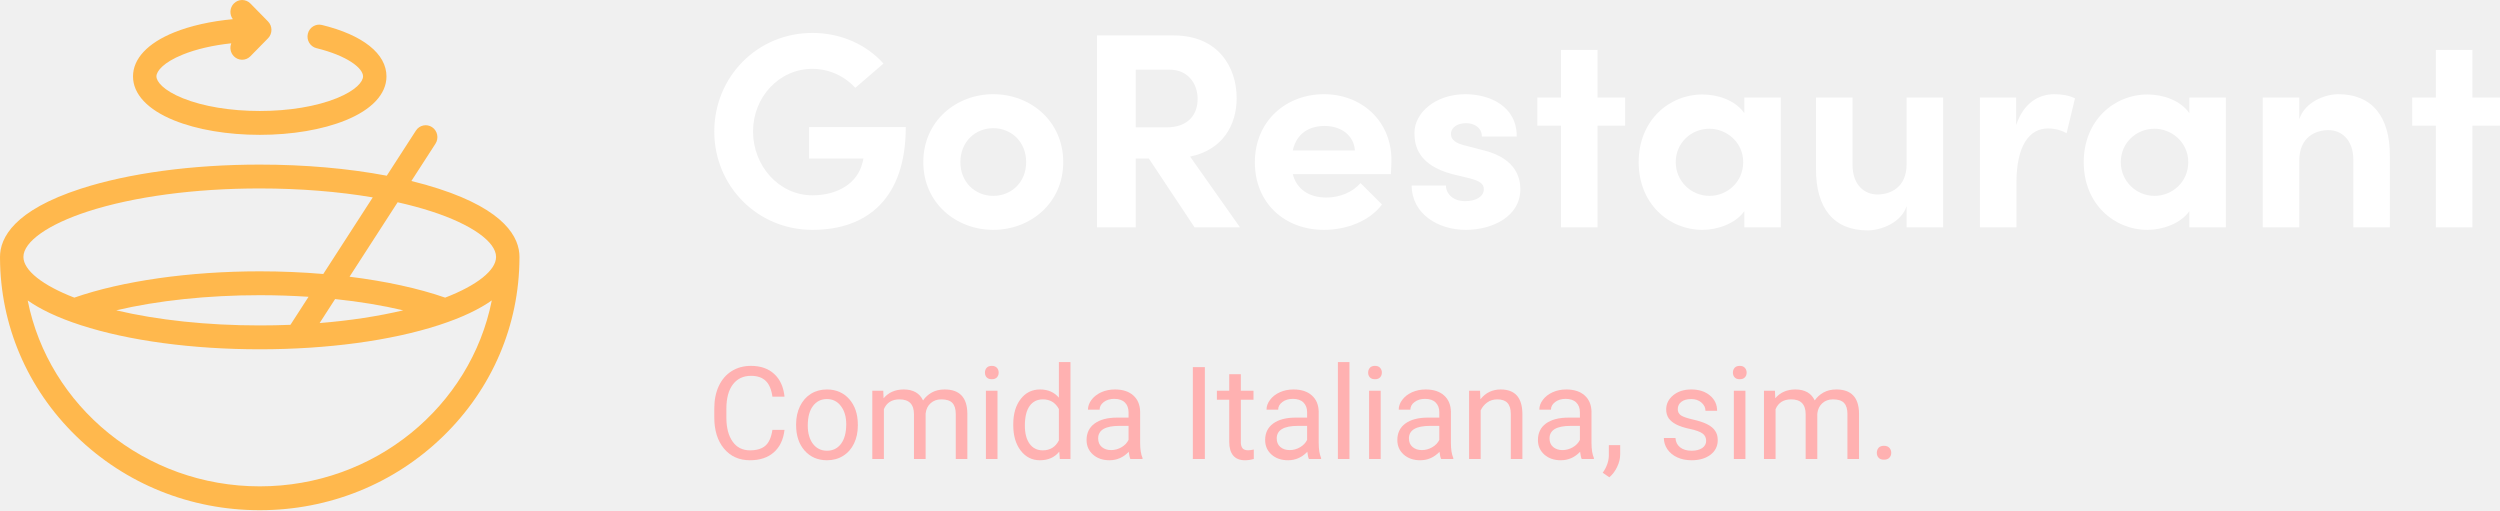
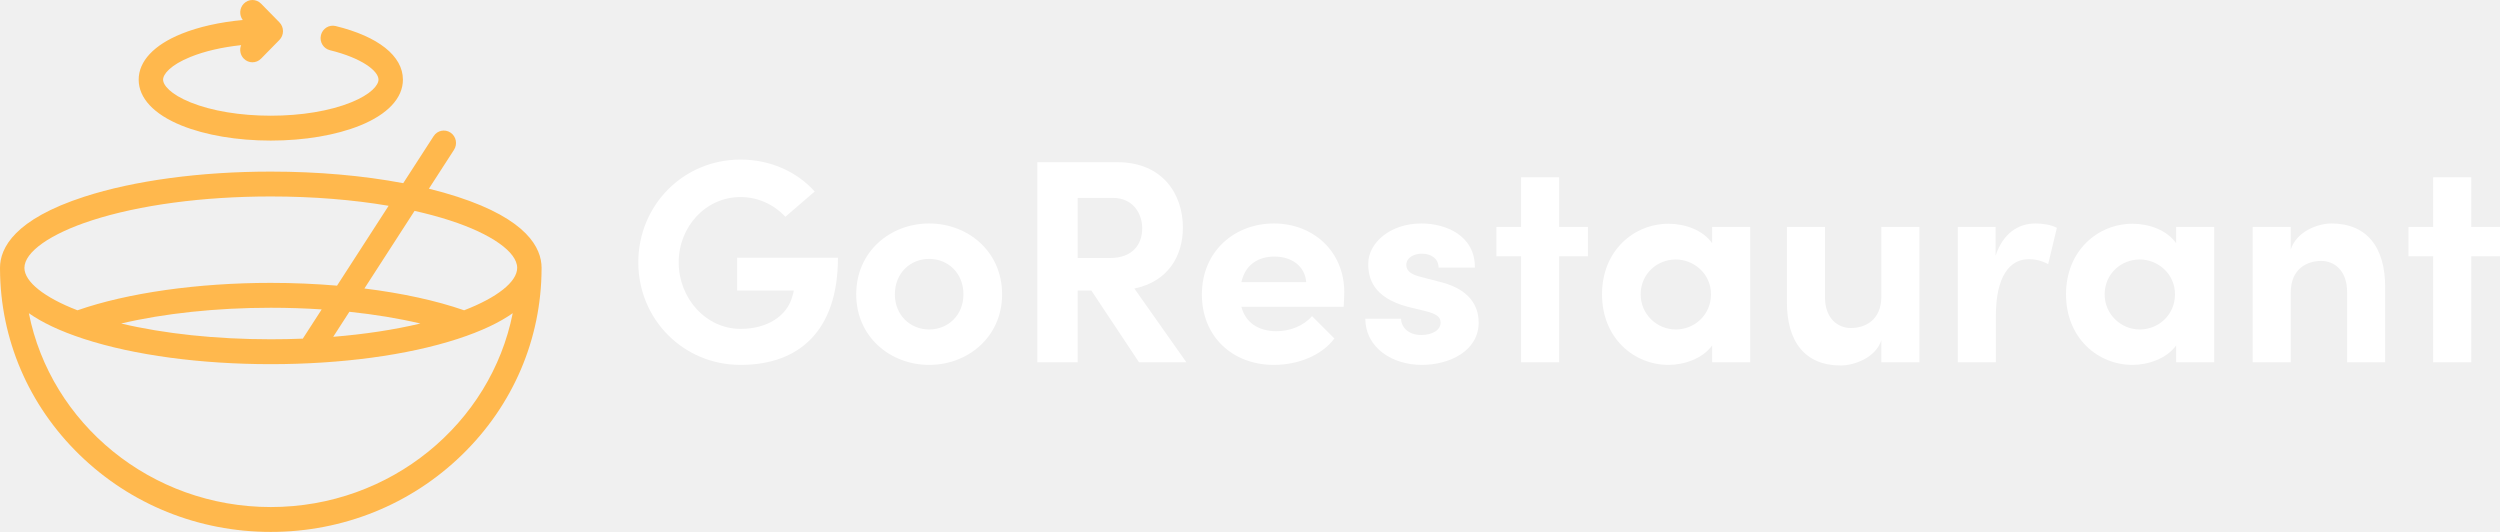
- <svg xmlns="http://www.w3.org/2000/svg" width="196" height="40" viewBox="0 0 196 40" fill="none">
-   <path d="M63.692 18.021C68.019 18.021 71.013 15.531 71.013 9.962H63.43V12.43H67.691C67.67 12.561 67.648 12.692 67.604 12.801C67.211 14.374 65.659 15.313 63.692 15.313C61.07 15.313 59.038 12.998 59.038 10.312C59.038 7.625 61.07 5.398 63.692 5.398C65.004 5.398 66.205 5.966 67.058 6.883L69.265 4.983C67.954 3.52 65.965 2.581 63.692 2.581C59.365 2.581 56 6.031 56 10.312C56 14.57 59.365 18.021 63.692 18.021Z" fill="white" />
-   <path d="M77.872 18.021C80.779 18.021 83.358 15.924 83.358 12.714C83.358 9.482 80.779 7.385 77.872 7.385C74.966 7.385 72.387 9.482 72.387 12.714C72.387 15.924 74.966 18.021 77.872 18.021ZM77.872 15.356C76.452 15.356 75.294 14.286 75.294 12.714C75.294 11.12 76.452 10.05 77.872 10.05C79.293 10.05 80.451 11.12 80.451 12.714C80.451 14.286 79.293 15.356 77.872 15.356Z" fill="white" />
-   <path d="M93.654 17.824H97.216L93.304 12.277C95.839 11.753 96.954 9.831 96.954 7.691C96.954 5.223 95.468 2.777 92.015 2.777H86.005V17.824H89.043V12.43H90.07L93.654 17.824ZM89.043 5.463H91.709C93.13 5.463 93.894 6.555 93.894 7.756C93.894 8.958 93.173 9.984 91.469 9.984H89.043V5.463Z" fill="white" />
-   <path d="M109.089 12.561C109.089 9.438 106.707 7.385 103.801 7.385C100.872 7.385 98.381 9.438 98.381 12.736C98.381 15.88 100.676 18.021 103.801 18.021C105.593 18.021 107.384 17.322 108.346 16.033L106.663 14.352C106.051 15.072 105.024 15.487 103.997 15.487C102.621 15.487 101.659 14.832 101.353 13.653H109.045C109.067 13.194 109.089 12.845 109.089 12.561ZM101.353 11.797C101.659 10.421 102.686 9.875 103.844 9.875C105.134 9.875 106.139 10.595 106.226 11.797H101.353Z" fill="white" />
-   <path d="M114.912 18.021C117.01 18.021 119.196 16.973 119.196 14.832C119.196 14.002 118.89 12.474 116.442 11.819L114.759 11.382C114.191 11.229 113.754 10.989 113.754 10.508C113.754 9.984 114.279 9.656 114.934 9.656C115.612 9.656 116.18 10.028 116.18 10.705H118.911C118.933 8.302 116.748 7.385 114.89 7.385C112.53 7.385 110.891 8.848 110.891 10.421C110.891 11.491 111.241 12.954 113.863 13.653L115.218 13.98C115.983 14.177 116.333 14.396 116.333 14.832C116.333 15.422 115.699 15.771 114.869 15.771C113.863 15.771 113.361 15.138 113.361 14.548H110.673C110.695 16.798 112.771 18.021 114.912 18.021Z" fill="white" />
-   <path d="M127.41 7.647H125.247V3.913H122.384V7.647H120.527V9.853H122.384V17.824H125.247V9.853H127.41V7.647Z" fill="white" />
-   <path d="M136.754 7.647V8.87C136.033 7.844 134.656 7.407 133.476 7.407C130.854 7.407 128.472 9.438 128.472 12.714C128.472 15.99 130.854 18.021 133.476 18.021C134.612 18.021 136.033 17.562 136.754 16.558V17.824H139.617V7.647H136.754ZM134.022 15.356C132.58 15.356 131.378 14.199 131.378 12.714C131.378 11.207 132.58 10.093 134.022 10.093C135.355 10.093 136.667 11.142 136.667 12.714C136.667 14.264 135.421 15.356 134.022 15.356Z" fill="white" />
-   <path d="M149.478 7.647V12.867C149.478 14.701 148.211 15.247 147.184 15.247C146.2 15.247 145.239 14.527 145.239 12.932V7.647H142.376V13.238C142.354 16.296 143.753 18.064 146.419 18.064C147.424 18.064 149.041 17.497 149.478 16.164V17.824H152.341V7.647H149.478Z" fill="white" />
-   <path d="M161.061 7.385C159.793 7.385 158.635 8.106 158.067 9.809V7.647H155.226V17.824H158.089V14.33C158.089 11.425 159.094 10.071 160.558 10.071C160.908 10.071 161.411 10.115 162.022 10.443L162.678 7.713C162.219 7.473 161.607 7.385 161.061 7.385Z" fill="white" />
-   <path d="M171.646 7.647V8.87C170.925 7.844 169.548 7.407 168.368 7.407C165.746 7.407 163.364 9.438 163.364 12.714C163.364 15.99 165.746 18.021 168.368 18.021C169.505 18.021 170.925 17.562 171.646 16.558V17.824H174.509V7.647H171.646ZM168.915 15.356C167.472 15.356 166.27 14.199 166.27 12.714C166.27 11.207 167.472 10.093 168.915 10.093C170.248 10.093 171.559 11.142 171.559 12.714C171.559 14.264 170.313 15.356 168.915 15.356Z" fill="white" />
-   <path d="M183.322 7.385C182.316 7.385 180.699 7.975 180.262 9.351V7.647H177.399V17.824H180.262V12.605C180.262 10.748 181.53 10.202 182.557 10.202C183.54 10.202 184.502 10.923 184.502 12.539V17.824H187.364V12.233C187.386 9.176 185.988 7.385 183.322 7.385Z" fill="white" />
-   <path d="M196 7.647H193.837V3.913H190.974V7.647H189.116V9.853H190.974V17.824H193.837V9.853H196V7.647Z" fill="white" />
-   <path d="M61.506 33.7C61.418 34.461 61.138 35.05 60.666 35.465C60.198 35.878 59.574 36.084 58.795 36.084C57.95 36.084 57.272 35.779 56.761 35.169C56.254 34.559 56 33.742 56 32.72V32.028C56 31.358 56.118 30.77 56.354 30.262C56.593 29.754 56.93 29.365 57.366 29.094C57.801 28.821 58.305 28.684 58.879 28.684C59.638 28.684 60.247 28.898 60.706 29.327C61.164 29.752 61.431 30.343 61.506 31.098H60.558C60.477 30.524 60.298 30.108 60.023 29.851C59.751 29.594 59.37 29.465 58.879 29.465C58.276 29.465 57.803 29.689 57.459 30.138C57.118 30.587 56.948 31.225 56.948 32.052V32.75C56.948 33.531 57.11 34.153 57.434 34.615C57.758 35.076 58.212 35.307 58.795 35.307C59.319 35.307 59.72 35.188 59.998 34.951C60.28 34.71 60.467 34.293 60.558 33.7H61.506Z" fill="#FFB1B1" />
-   <path d="M62.415 33.259C62.415 32.735 62.517 32.263 62.72 31.845C62.926 31.426 63.211 31.103 63.574 30.875C63.941 30.648 64.359 30.534 64.827 30.534C65.551 30.534 66.135 30.786 66.581 31.291C67.029 31.795 67.254 32.466 67.254 33.304V33.368C67.254 33.889 67.154 34.357 66.954 34.773C66.757 35.185 66.474 35.507 66.104 35.737C65.737 35.968 65.315 36.084 64.837 36.084C64.116 36.084 63.532 35.831 63.083 35.327C62.638 34.822 62.415 34.154 62.415 33.324V33.259ZM63.329 33.368C63.329 33.962 63.465 34.438 63.736 34.798C64.012 35.157 64.378 35.337 64.837 35.337C65.299 35.337 65.665 35.155 65.937 34.793C66.209 34.427 66.345 33.916 66.345 33.259C66.345 32.672 66.206 32.197 65.927 31.835C65.652 31.469 65.285 31.286 64.827 31.286C64.378 31.286 64.016 31.465 63.741 31.825C63.466 32.184 63.329 32.699 63.329 33.368Z" fill="#FFB1B1" />
-   <path d="M69.248 30.633L69.272 31.226C69.662 30.765 70.188 30.534 70.849 30.534C71.593 30.534 72.098 30.821 72.367 31.394C72.544 31.137 72.773 30.929 73.055 30.771C73.34 30.613 73.675 30.534 74.062 30.534C75.227 30.534 75.82 31.155 75.84 32.399V35.985H74.931V32.453C74.931 32.07 74.844 31.785 74.671 31.597C74.497 31.406 74.206 31.31 73.796 31.31C73.459 31.31 73.179 31.413 72.956 31.617C72.734 31.818 72.604 32.09 72.568 32.433V35.985H71.655V32.478C71.655 31.7 71.276 31.31 70.52 31.31C69.924 31.31 69.516 31.566 69.297 32.077V35.985H68.388V30.633H69.248Z" fill="#FFB1B1" />
-   <path d="M78.203 35.985H77.294V30.633H78.203V35.985ZM77.22 29.213C77.22 29.065 77.264 28.939 77.353 28.837C77.444 28.735 77.579 28.684 77.755 28.684C77.932 28.684 78.067 28.735 78.158 28.837C78.25 28.939 78.296 29.065 78.296 29.213C78.296 29.361 78.25 29.485 78.158 29.584C78.067 29.683 77.932 29.732 77.755 29.732C77.579 29.732 77.444 29.683 77.353 29.584C77.264 29.485 77.22 29.361 77.22 29.213Z" fill="#FFB1B1" />
-   <path d="M79.44 33.264C79.44 32.443 79.633 31.784 80.02 31.286C80.406 30.784 80.912 30.534 81.538 30.534C82.16 30.534 82.653 30.748 83.016 31.177V28.387H83.925V35.985H83.09L83.046 35.411C82.682 35.859 82.176 36.084 81.528 36.084C80.912 36.084 80.41 35.83 80.02 35.322C79.633 34.814 79.44 34.151 79.44 33.333V33.264ZM80.349 33.368C80.349 33.975 80.474 34.45 80.722 34.793C80.971 35.136 81.315 35.307 81.754 35.307C82.33 35.307 82.751 35.047 83.016 34.526V32.067C82.745 31.563 82.327 31.31 81.764 31.31C81.318 31.31 80.971 31.483 80.722 31.83C80.474 32.176 80.349 32.689 80.349 33.368Z" fill="#FFB1B1" />
-   <path d="M88.621 35.985C88.569 35.879 88.526 35.691 88.493 35.421C88.071 35.863 87.567 36.084 86.98 36.084C86.456 36.084 86.026 35.935 85.688 35.639C85.354 35.338 85.187 34.959 85.187 34.501C85.187 33.944 85.397 33.511 85.816 33.205C86.239 32.895 86.831 32.74 87.594 32.74H88.478V32.319C88.478 32 88.383 31.746 88.194 31.558C88.004 31.366 87.724 31.271 87.354 31.271C87.029 31.271 86.758 31.353 86.538 31.518C86.319 31.683 86.209 31.883 86.209 32.117H85.296C85.296 31.849 85.389 31.592 85.575 31.345C85.765 31.094 86.021 30.896 86.342 30.751C86.666 30.606 87.021 30.534 87.408 30.534C88.02 30.534 88.5 30.689 88.847 30.999C89.194 31.305 89.374 31.729 89.387 32.27V34.733C89.387 35.225 89.449 35.615 89.574 35.906V35.985H88.621ZM87.113 35.287C87.398 35.287 87.668 35.213 87.923 35.065C88.179 34.916 88.364 34.723 88.478 34.486V33.388H87.766C86.653 33.388 86.096 33.716 86.096 34.372C86.096 34.659 86.191 34.883 86.381 35.045C86.571 35.206 86.815 35.287 87.113 35.287Z" fill="#FFB1B1" />
-   <path d="M94.461 35.985H93.518V28.783H94.461V35.985Z" fill="#FFB1B1" />
-   <path d="M97.281 29.337V30.633H98.273V31.34H97.281V34.659C97.281 34.873 97.325 35.035 97.413 35.144C97.502 35.249 97.653 35.302 97.865 35.302C97.97 35.302 98.114 35.282 98.298 35.243V35.985C98.059 36.051 97.826 36.084 97.6 36.084C97.194 36.084 96.888 35.96 96.682 35.713C96.475 35.465 96.372 35.114 96.372 34.659V31.34H95.404V30.633H96.372V29.337H97.281Z" fill="#FFB1B1" />
-   <path d="M102.62 35.985C102.568 35.879 102.525 35.691 102.493 35.421C102.07 35.863 101.566 36.084 100.98 36.084C100.456 36.084 100.025 35.935 99.688 35.639C99.354 35.338 99.187 34.959 99.187 34.501C99.187 33.944 99.396 33.511 99.816 33.205C100.238 32.895 100.831 32.74 101.594 32.74H102.478V32.319C102.478 32 102.383 31.746 102.193 31.558C102.003 31.366 101.723 31.271 101.353 31.271C101.029 31.271 100.757 31.353 100.538 31.518C100.318 31.683 100.208 31.883 100.208 32.117H99.295C99.295 31.849 99.388 31.592 99.575 31.345C99.765 31.094 100.02 30.896 100.341 30.751C100.665 30.606 101.021 30.534 101.407 30.534C102.019 30.534 102.499 30.689 102.846 30.999C103.193 31.305 103.373 31.729 103.387 32.27V34.733C103.387 35.225 103.449 35.615 103.573 35.906V35.985H102.62ZM101.112 35.287C101.397 35.287 101.667 35.213 101.923 35.065C102.178 34.916 102.363 34.723 102.478 34.486V33.388H101.766C100.652 33.388 100.095 33.716 100.095 34.372C100.095 34.659 100.19 34.883 100.38 35.045C100.57 35.206 100.814 35.287 101.112 35.287Z" fill="#FFB1B1" />
-   <path d="M105.798 35.985H104.89V28.387H105.798V35.985Z" fill="#FFB1B1" />
-   <path d="M108.245 35.985H107.336V30.633H108.245V35.985ZM107.262 29.213C107.262 29.065 107.306 28.939 107.395 28.837C107.486 28.735 107.621 28.684 107.798 28.684C107.974 28.684 108.109 28.735 108.2 28.837C108.292 28.939 108.338 29.065 108.338 29.213C108.338 29.361 108.292 29.485 108.2 29.584C108.109 29.683 107.974 29.732 107.798 29.732C107.621 29.732 107.486 29.683 107.395 29.584C107.306 29.485 107.262 29.361 107.262 29.213Z" fill="#FFB1B1" />
-   <path d="M112.985 35.985C112.932 35.879 112.89 35.691 112.857 35.421C112.434 35.863 111.93 36.084 111.344 36.084C110.82 36.084 110.389 35.935 110.052 35.639C109.718 35.338 109.551 34.959 109.551 34.501C109.551 33.944 109.761 33.511 110.18 33.205C110.602 32.895 111.195 32.74 111.958 32.74H112.842V32.319C112.842 32 112.747 31.746 112.557 31.558C112.367 31.366 112.087 31.271 111.717 31.271C111.393 31.271 111.121 31.353 110.902 31.518C110.683 31.683 110.573 31.883 110.573 32.117H109.659C109.659 31.849 109.753 31.592 109.939 31.345C110.129 31.094 110.385 30.896 110.705 30.751C111.03 30.606 111.385 30.534 111.771 30.534C112.384 30.534 112.863 30.689 113.211 30.999C113.558 31.305 113.738 31.729 113.751 32.27V34.733C113.751 35.225 113.813 35.615 113.938 35.906V35.985H112.985ZM111.477 35.287C111.762 35.287 112.032 35.213 112.287 35.065C112.543 34.916 112.728 34.723 112.842 34.486V33.388H112.13C111.017 33.388 110.46 33.716 110.46 34.372C110.46 34.659 110.555 34.883 110.745 35.045C110.935 35.206 111.179 35.287 111.477 35.287Z" fill="#FFB1B1" />
-   <path d="M116.035 30.633L116.064 31.305C116.471 30.791 117.001 30.534 117.656 30.534C118.779 30.534 119.346 31.172 119.356 32.448V35.985H118.447V32.443C118.444 32.057 118.355 31.772 118.182 31.587C118.011 31.403 117.744 31.31 117.381 31.31C117.086 31.31 116.827 31.39 116.605 31.548C116.382 31.706 116.209 31.914 116.084 32.171V35.985H115.175V30.633H116.035Z" fill="#FFB1B1" />
-   <path d="M124.007 35.985C123.955 35.879 123.912 35.691 123.88 35.421C123.457 35.863 122.953 36.084 122.367 36.084C121.843 36.084 121.412 35.935 121.075 35.639C120.741 35.338 120.574 34.959 120.574 34.501C120.574 33.944 120.783 33.511 121.202 33.205C121.625 32.895 122.218 32.74 122.981 32.74H123.865V32.319C123.865 32 123.77 31.746 123.58 31.558C123.39 31.366 123.11 31.271 122.74 31.271C122.416 31.271 122.144 31.353 121.925 31.518C121.705 31.683 121.595 31.883 121.595 32.117H120.682C120.682 31.849 120.775 31.592 120.962 31.345C121.152 31.094 121.407 30.896 121.728 30.751C122.052 30.606 122.408 30.534 122.794 30.534C123.406 30.534 123.886 30.689 124.233 30.999C124.58 31.305 124.76 31.729 124.774 32.27V34.733C124.774 35.225 124.836 35.615 124.96 35.906V35.985H124.007ZM122.499 35.287C122.784 35.287 123.054 35.213 123.31 35.065C123.565 34.916 123.75 34.723 123.865 34.486V33.388H123.153C122.039 33.388 121.482 33.716 121.482 34.372C121.482 34.659 121.577 34.883 121.767 35.045C121.957 35.206 122.201 35.287 122.499 35.287Z" fill="#FFB1B1" />
-   <path d="M126.169 37.419L125.653 37.063C125.961 36.631 126.121 36.186 126.134 35.727V34.901H127.023V35.619C127.023 35.952 126.941 36.285 126.778 36.618C126.617 36.951 126.414 37.218 126.169 37.419Z" fill="#FFB1B1" />
-   <path d="M133.763 34.565C133.763 34.318 133.669 34.127 133.483 33.991C133.299 33.853 132.977 33.734 132.515 33.635C132.056 33.536 131.691 33.417 131.42 33.279C131.151 33.141 130.951 32.976 130.82 32.784C130.693 32.593 130.629 32.366 130.629 32.102C130.629 31.663 130.812 31.292 131.179 30.989C131.549 30.685 132.02 30.534 132.594 30.534C133.196 30.534 133.684 30.69 134.057 31.004C134.434 31.317 134.622 31.718 134.622 32.206H133.709C133.709 31.955 133.602 31.739 133.389 31.558C133.18 31.376 132.914 31.286 132.594 31.286C132.263 31.286 132.004 31.358 131.817 31.503C131.631 31.648 131.537 31.838 131.537 32.072C131.537 32.293 131.624 32.46 131.798 32.572C131.971 32.684 132.284 32.791 132.736 32.893C133.191 32.995 133.56 33.117 133.841 33.259C134.123 33.401 134.331 33.572 134.465 33.774C134.603 33.971 134.671 34.214 134.671 34.501C134.671 34.979 134.481 35.363 134.102 35.653C133.722 35.94 133.229 36.084 132.623 36.084C132.197 36.084 131.821 36.008 131.493 35.856C131.166 35.704 130.909 35.493 130.722 35.223C130.539 34.949 130.447 34.654 130.447 34.338H131.356C131.372 34.644 131.493 34.888 131.719 35.07C131.948 35.248 132.25 35.337 132.623 35.337C132.967 35.337 133.242 35.267 133.448 35.129C133.658 34.987 133.763 34.799 133.763 34.565Z" fill="#FFB1B1" />
-   <path d="M136.842 35.985H135.934V30.633H136.842V35.985ZM135.86 29.213C135.86 29.065 135.904 28.939 135.993 28.837C136.084 28.735 136.219 28.684 136.395 28.684C136.572 28.684 136.707 28.735 136.798 28.837C136.89 28.939 136.936 29.065 136.936 29.213C136.936 29.361 136.89 29.485 136.798 29.584C136.707 29.683 136.572 29.732 136.395 29.732C136.219 29.732 136.084 29.683 135.993 29.584C135.904 29.485 135.86 29.361 135.86 29.213Z" fill="#FFB1B1" />
-   <path d="M139.156 30.633L139.181 31.226C139.57 30.765 140.096 30.534 140.757 30.534C141.501 30.534 142.007 30.821 142.275 31.394C142.452 31.137 142.681 30.929 142.963 30.771C143.248 30.613 143.583 30.534 143.97 30.534C145.136 30.534 145.728 31.155 145.748 32.399V35.985H144.839V32.453C144.839 32.07 144.752 31.785 144.579 31.597C144.405 31.406 144.114 31.31 143.705 31.31C143.367 31.31 143.087 31.413 142.865 31.617C142.642 31.818 142.513 32.09 142.477 32.433V35.985H141.563V32.478C141.563 31.7 141.185 31.31 140.428 31.31C139.832 31.31 139.425 31.566 139.205 32.077V35.985H138.296V30.633H139.156Z" fill="#FFB1B1" />
-   <path d="M147.143 35.505C147.143 35.347 147.189 35.215 147.281 35.109C147.375 35.004 147.516 34.951 147.703 34.951C147.89 34.951 148.03 35.004 148.125 35.109C148.224 35.215 148.273 35.347 148.273 35.505C148.273 35.657 148.224 35.784 148.125 35.886C148.03 35.988 147.89 36.039 147.703 36.039C147.516 36.039 147.375 35.988 147.281 35.886C147.189 35.784 147.143 35.657 147.143 35.505Z" fill="#FFB1B1" />
+ <svg xmlns="http://www.w3.org/2000/svg" width="188" height="40" viewBox="0 0 188 40" fill="none">
+   <path d="M55.692 27.44C60.019 27.44 63.013 24.951 63.013 19.382H55.43V21.849H59.691C59.669 21.98 59.648 22.111 59.604 22.221C59.211 23.793 57.659 24.732 55.692 24.732C53.07 24.732 51.038 22.417 51.038 19.731C51.038 17.045 53.07 14.817 55.692 14.817C57.004 14.817 58.205 15.385 59.058 16.302L61.265 14.402C59.954 12.939 57.965 12 55.692 12C51.365 12 48 15.451 48 19.731C48 23.99 51.365 27.44 55.692 27.44Z" fill="white" />
+   <path d="M69.872 27.44C72.779 27.44 75.358 25.344 75.358 22.133C75.358 18.901 72.779 16.805 69.872 16.805C66.966 16.805 64.387 18.901 64.387 22.133C64.387 25.344 66.966 27.44 69.872 27.44ZM69.872 24.776C68.452 24.776 67.294 23.706 67.294 22.133C67.294 20.539 68.452 19.469 69.872 19.469C71.293 19.469 72.451 20.539 72.451 22.133C72.451 23.706 71.293 24.776 69.872 24.776Z" fill="white" />
+   <path d="M85.654 27.244H89.216L85.304 21.697C87.839 21.172 88.954 19.251 88.954 17.11C88.954 14.643 87.468 12.197 84.015 12.197H78.005V27.244H81.043V21.849H82.07L85.654 27.244ZM81.043 14.883H83.709C85.13 14.883 85.894 15.975 85.894 17.176C85.894 18.377 85.173 19.403 83.469 19.403H81.043V14.883Z" fill="white" />
+   <path d="M101.089 21.98C101.089 18.858 98.707 16.805 95.8 16.805C92.872 16.805 90.381 18.858 90.381 22.155C90.381 25.3 92.675 27.44 95.8 27.44C97.593 27.44 99.384 26.741 100.346 25.453L98.663 23.771C98.051 24.492 97.024 24.907 95.997 24.907C94.621 24.907 93.659 24.252 93.353 23.072H101.045C101.067 22.614 101.089 22.264 101.089 21.98ZM93.353 21.216C93.659 19.84 94.686 19.294 95.844 19.294C97.134 19.294 98.139 20.015 98.226 21.216H93.353Z" fill="white" />
+   <path d="M106.912 27.44C109.01 27.44 111.196 26.392 111.196 24.252C111.196 23.422 110.89 21.893 108.442 21.238L106.759 20.801C106.191 20.648 105.754 20.408 105.754 19.928C105.754 19.403 106.279 19.076 106.934 19.076C107.612 19.076 108.18 19.447 108.18 20.124H110.911C110.933 17.722 108.748 16.805 106.89 16.805C104.53 16.805 102.891 18.268 102.891 19.84C102.891 20.91 103.241 22.373 105.863 23.072L107.218 23.4C107.983 23.596 108.333 23.815 108.333 24.252C108.333 24.841 107.699 25.191 106.869 25.191C105.863 25.191 105.361 24.557 105.361 23.968H102.673C102.695 26.217 104.771 27.44 106.912 27.44Z" fill="white" />
+   <path d="M119.41 17.067H117.247V13.332H114.384V17.067H112.527V19.272H114.384V27.244H117.247V19.272H119.41V17.067Z" fill="white" />
+   <path d="M128.754 17.067V18.29C128.033 17.263 126.656 16.826 125.476 16.826C122.854 16.826 120.472 18.858 120.472 22.133C120.472 25.409 122.854 27.44 125.476 27.44C126.612 27.44 128.033 26.982 128.754 25.977V27.244H131.617V17.067H128.754ZM126.022 24.776C124.58 24.776 123.378 23.618 123.378 22.133C123.378 20.626 124.58 19.513 126.022 19.513C127.355 19.513 128.667 20.561 128.667 22.133C128.667 23.684 127.421 24.776 126.022 24.776Z" fill="white" />
+   <path d="M141.478 17.067V22.286C141.478 24.121 140.211 24.667 139.183 24.667C138.2 24.667 137.239 23.946 137.239 22.352V17.067H134.376V22.657C134.354 25.715 135.753 27.484 138.419 27.484C139.424 27.484 141.041 26.916 141.478 25.584V27.244H144.341V17.067H141.478Z" fill="white" />
+   <path d="M153.061 16.805C151.793 16.805 150.635 17.525 150.067 19.229V17.067H147.226V27.244H150.089V23.749C150.089 20.845 151.094 19.491 152.558 19.491C152.908 19.491 153.411 19.535 154.022 19.862L154.678 17.132C154.219 16.892 153.607 16.805 153.061 16.805Z" fill="white" />
+   <path d="M163.646 17.067V18.29C162.925 17.263 161.548 16.826 160.368 16.826C157.746 16.826 155.364 18.858 155.364 22.133C155.364 25.409 157.746 27.44 160.368 27.44C161.505 27.44 162.925 26.982 163.646 25.977V27.244H166.509V17.067H163.646ZM160.915 24.776C159.472 24.776 158.27 23.618 158.27 22.133C158.27 20.626 159.472 19.513 160.915 19.513C162.248 19.513 163.559 20.561 163.559 22.133C163.559 23.684 162.313 24.776 160.915 24.776Z" fill="white" />
+   <path d="M175.321 16.805C174.316 16.805 172.699 17.394 172.262 18.77V17.067H169.399V27.244H172.262V22.024C172.262 20.168 173.53 19.622 174.557 19.622C175.54 19.622 176.502 20.343 176.502 21.959V27.244H179.364V21.653C179.386 18.595 177.988 16.805 175.321 16.805Z" fill="white" />
+   <path d="M188 17.067H185.837V13.332H182.974V17.067H181.116V19.272H182.974V27.244H185.837V19.272H188V17.067Z" fill="white" />
  <path fill-rule="evenodd" clip-rule="evenodd" d="M20.364 10.572C17.842 10.572 15.457 10.169 13.649 9.438C11.572 8.598 10.428 7.373 10.428 5.989C10.428 4.606 11.572 3.381 13.649 2.541C14.943 2.018 16.532 1.664 18.255 1.504C17.978 1.137 18.004 0.61 18.334 0.274C18.692 -0.091 19.273 -0.091 19.632 0.274L21.012 1.681C21.371 2.046 21.371 2.638 21.012 3.004L19.632 4.41C19.453 4.593 19.218 4.684 18.983 4.684C18.748 4.684 18.513 4.593 18.334 4.41C18.064 4.136 17.997 3.733 18.133 3.395C16.7 3.548 15.391 3.849 14.326 4.28C12.804 4.895 12.264 5.585 12.264 5.989C12.264 6.393 12.804 7.083 14.326 7.699C15.924 8.345 18.068 8.701 20.364 8.701C22.659 8.701 24.803 8.345 26.401 7.699C27.923 7.083 28.463 6.393 28.463 5.989C28.463 5.334 27.209 4.363 24.811 3.776C24.319 3.656 24.015 3.151 24.134 2.648C24.252 2.146 24.748 1.837 25.24 1.958C28.455 2.744 30.299 4.214 30.299 5.989C30.299 7.373 29.155 8.598 27.078 9.438C25.27 10.169 22.885 10.572 20.364 10.572ZM34.392 14.795C39.628 16.492 40.727 18.641 40.727 20.144C40.727 20.169 40.727 20.193 40.726 20.218C40.707 25.502 38.586 30.465 34.748 34.199C30.904 37.94 25.795 40 20.364 40C14.932 40 9.824 37.94 5.979 34.199C2.142 30.465 0.021 25.502 0.001 20.218C0 20.193 0 20.169 0 20.144C0 18.641 1.099 16.492 6.335 14.794C10.096 13.575 15.078 12.904 20.364 12.904C23.913 12.904 27.326 13.207 30.323 13.775L32.608 10.239C32.887 9.807 33.456 9.688 33.88 9.972C34.303 10.256 34.42 10.836 34.141 11.267L32.252 14.191C33.001 14.374 33.717 14.575 34.392 14.795ZM38.892 20.144C38.892 18.955 36.954 17.588 33.836 16.577C33.009 16.309 32.118 16.069 31.175 15.858L27.404 21.695C30.224 22.044 32.797 22.602 34.901 23.334C37.389 22.376 38.892 21.191 38.892 20.144ZM9.113 24.329C12.35 25.098 16.254 25.514 20.364 25.514C21.175 25.514 21.979 25.498 22.771 25.466L24.191 23.268C22.942 23.186 21.66 23.143 20.363 23.143C16.279 23.143 12.343 23.565 9.113 24.329ZM31.614 24.329C29.989 23.945 28.185 23.647 26.273 23.446L25.058 25.328C27.421 25.136 29.641 24.798 31.614 24.329ZM20.363 14.774C15.261 14.774 10.477 15.415 6.892 16.577C3.773 17.588 1.836 18.955 1.836 20.144C1.836 21.191 3.338 22.376 5.826 23.334C9.594 22.022 14.865 21.272 20.363 21.272C22.058 21.272 23.731 21.344 25.345 21.481L29.224 15.476C26.529 15.018 23.507 14.774 20.363 14.774ZM2.17 23.552C3.816 31.845 11.348 38.13 20.364 38.13C29.38 38.13 36.911 31.846 38.557 23.552C37.604 24.224 36.262 24.888 34.392 25.494C30.632 26.713 25.65 27.385 20.364 27.385C15.078 27.385 10.095 26.713 6.335 25.494C4.465 24.887 3.123 24.224 2.17 23.552Z" fill="#FFB84D" />
</svg>
